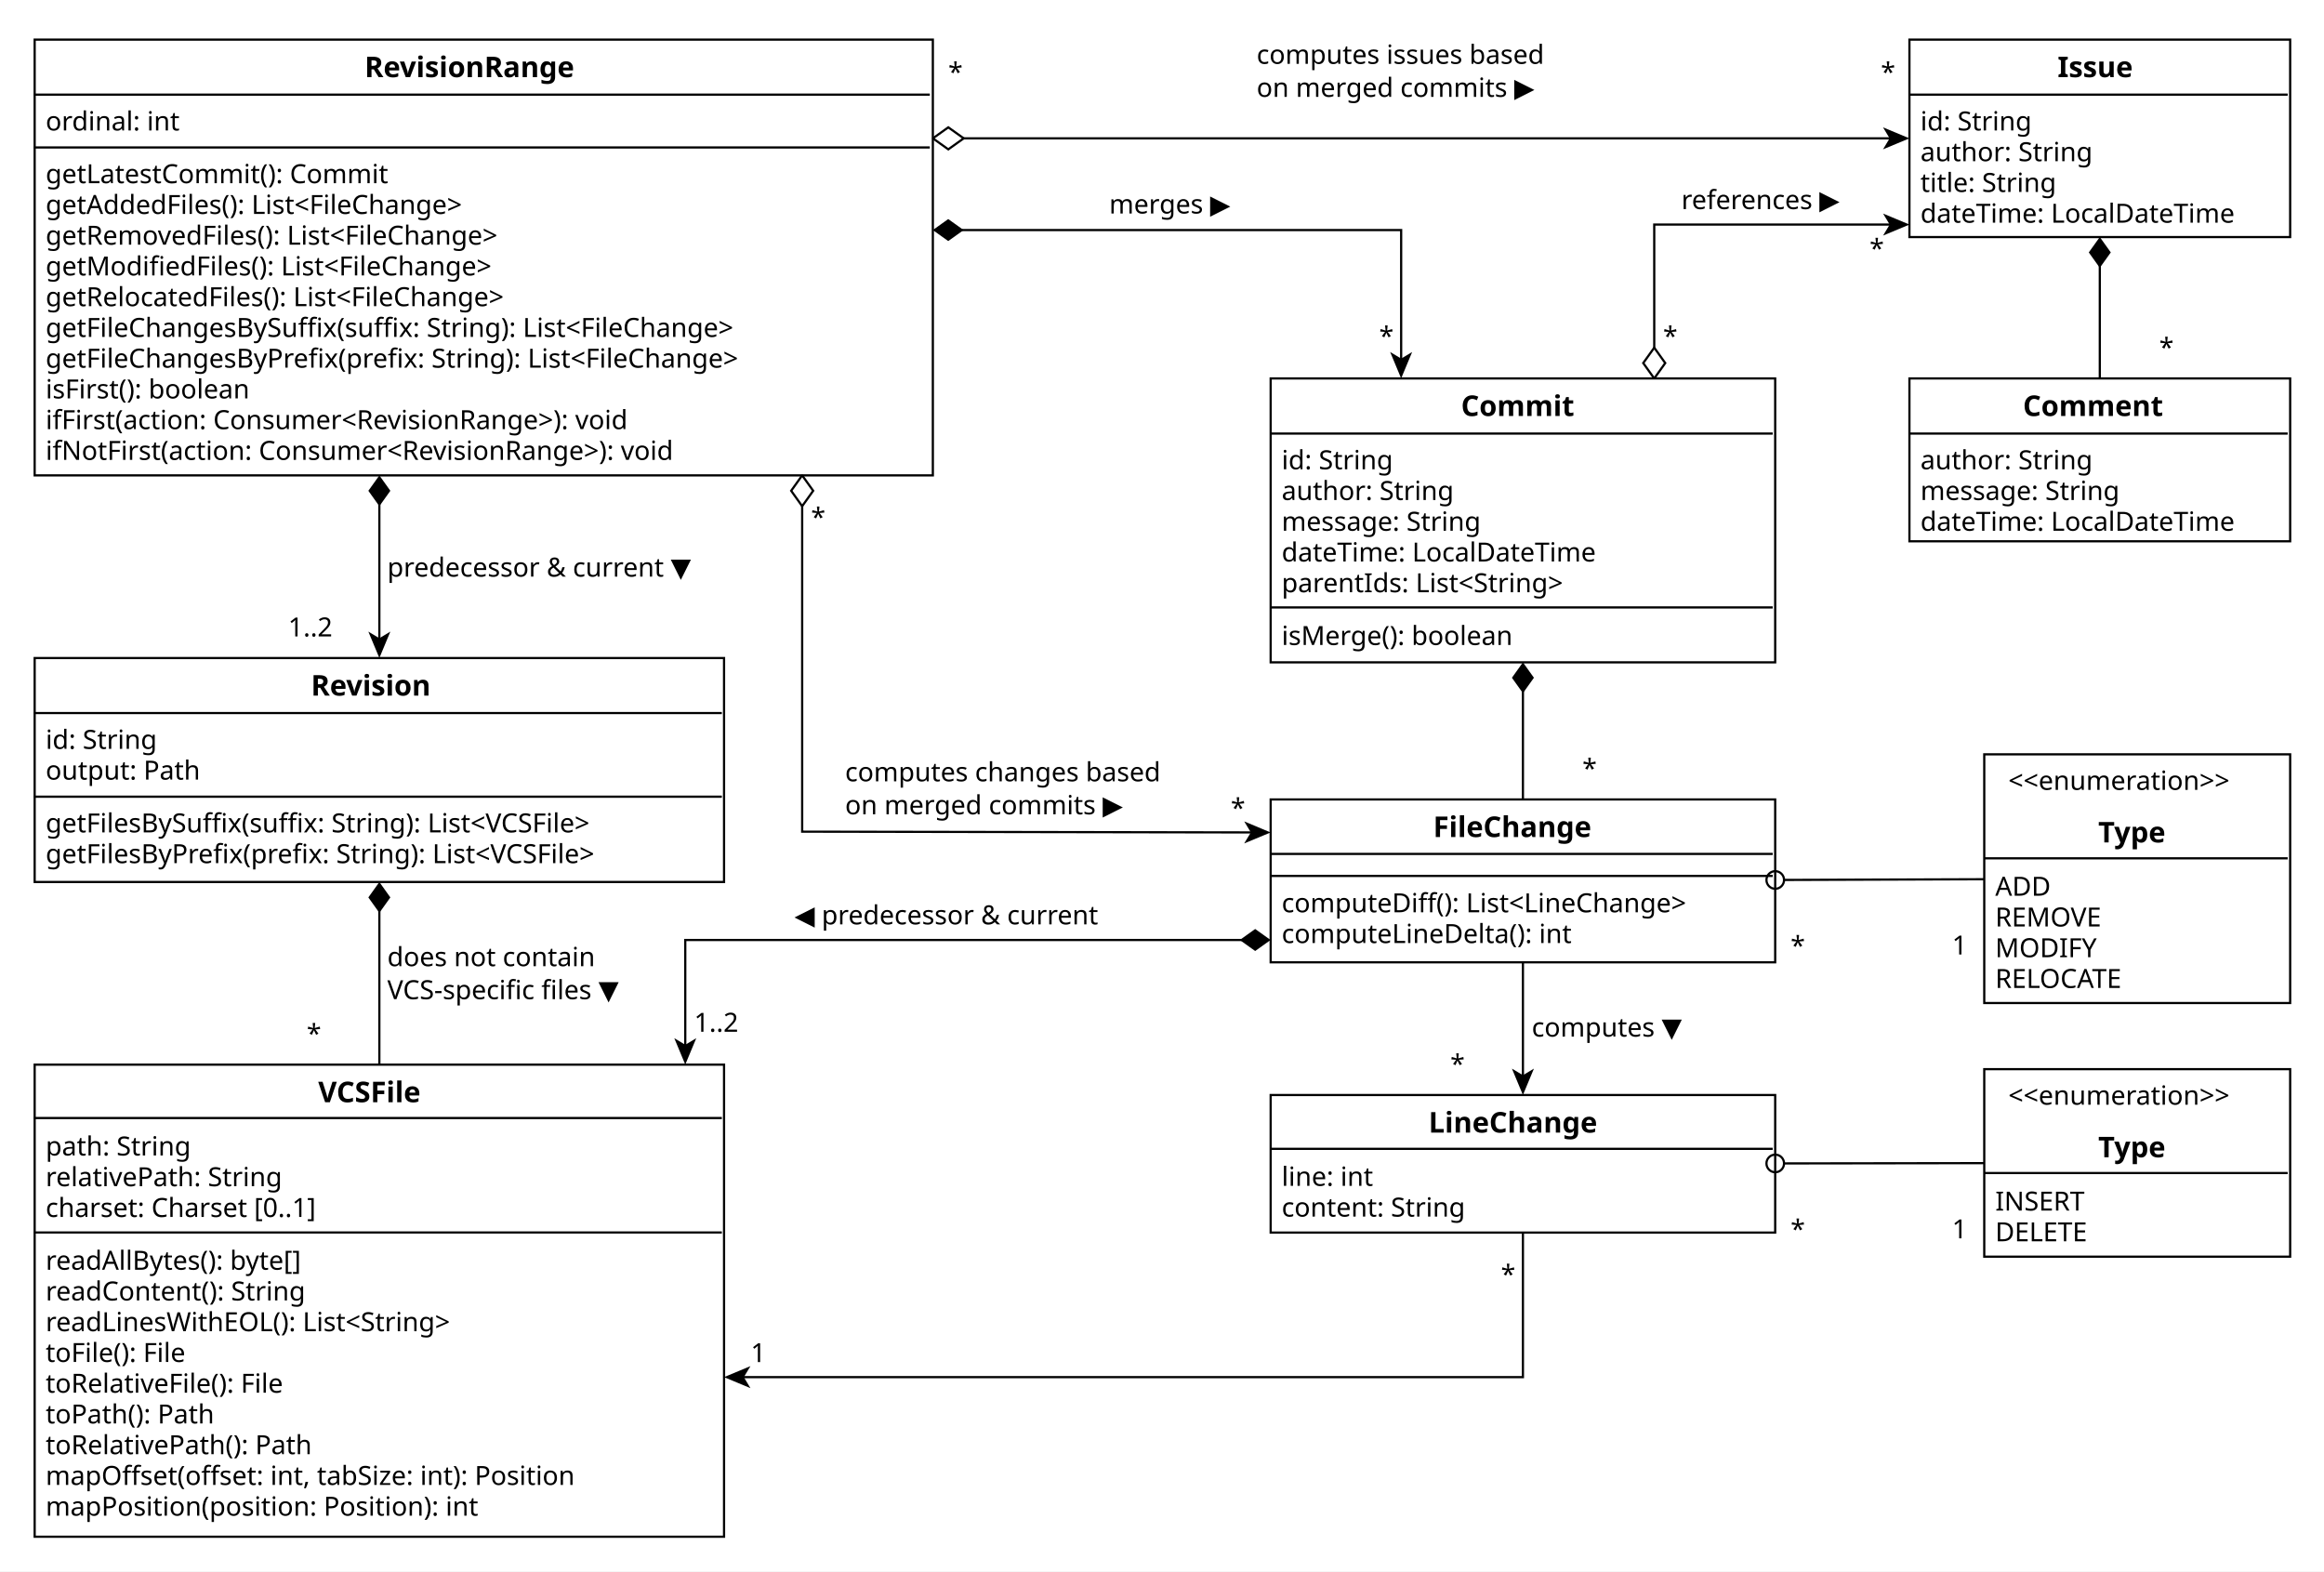
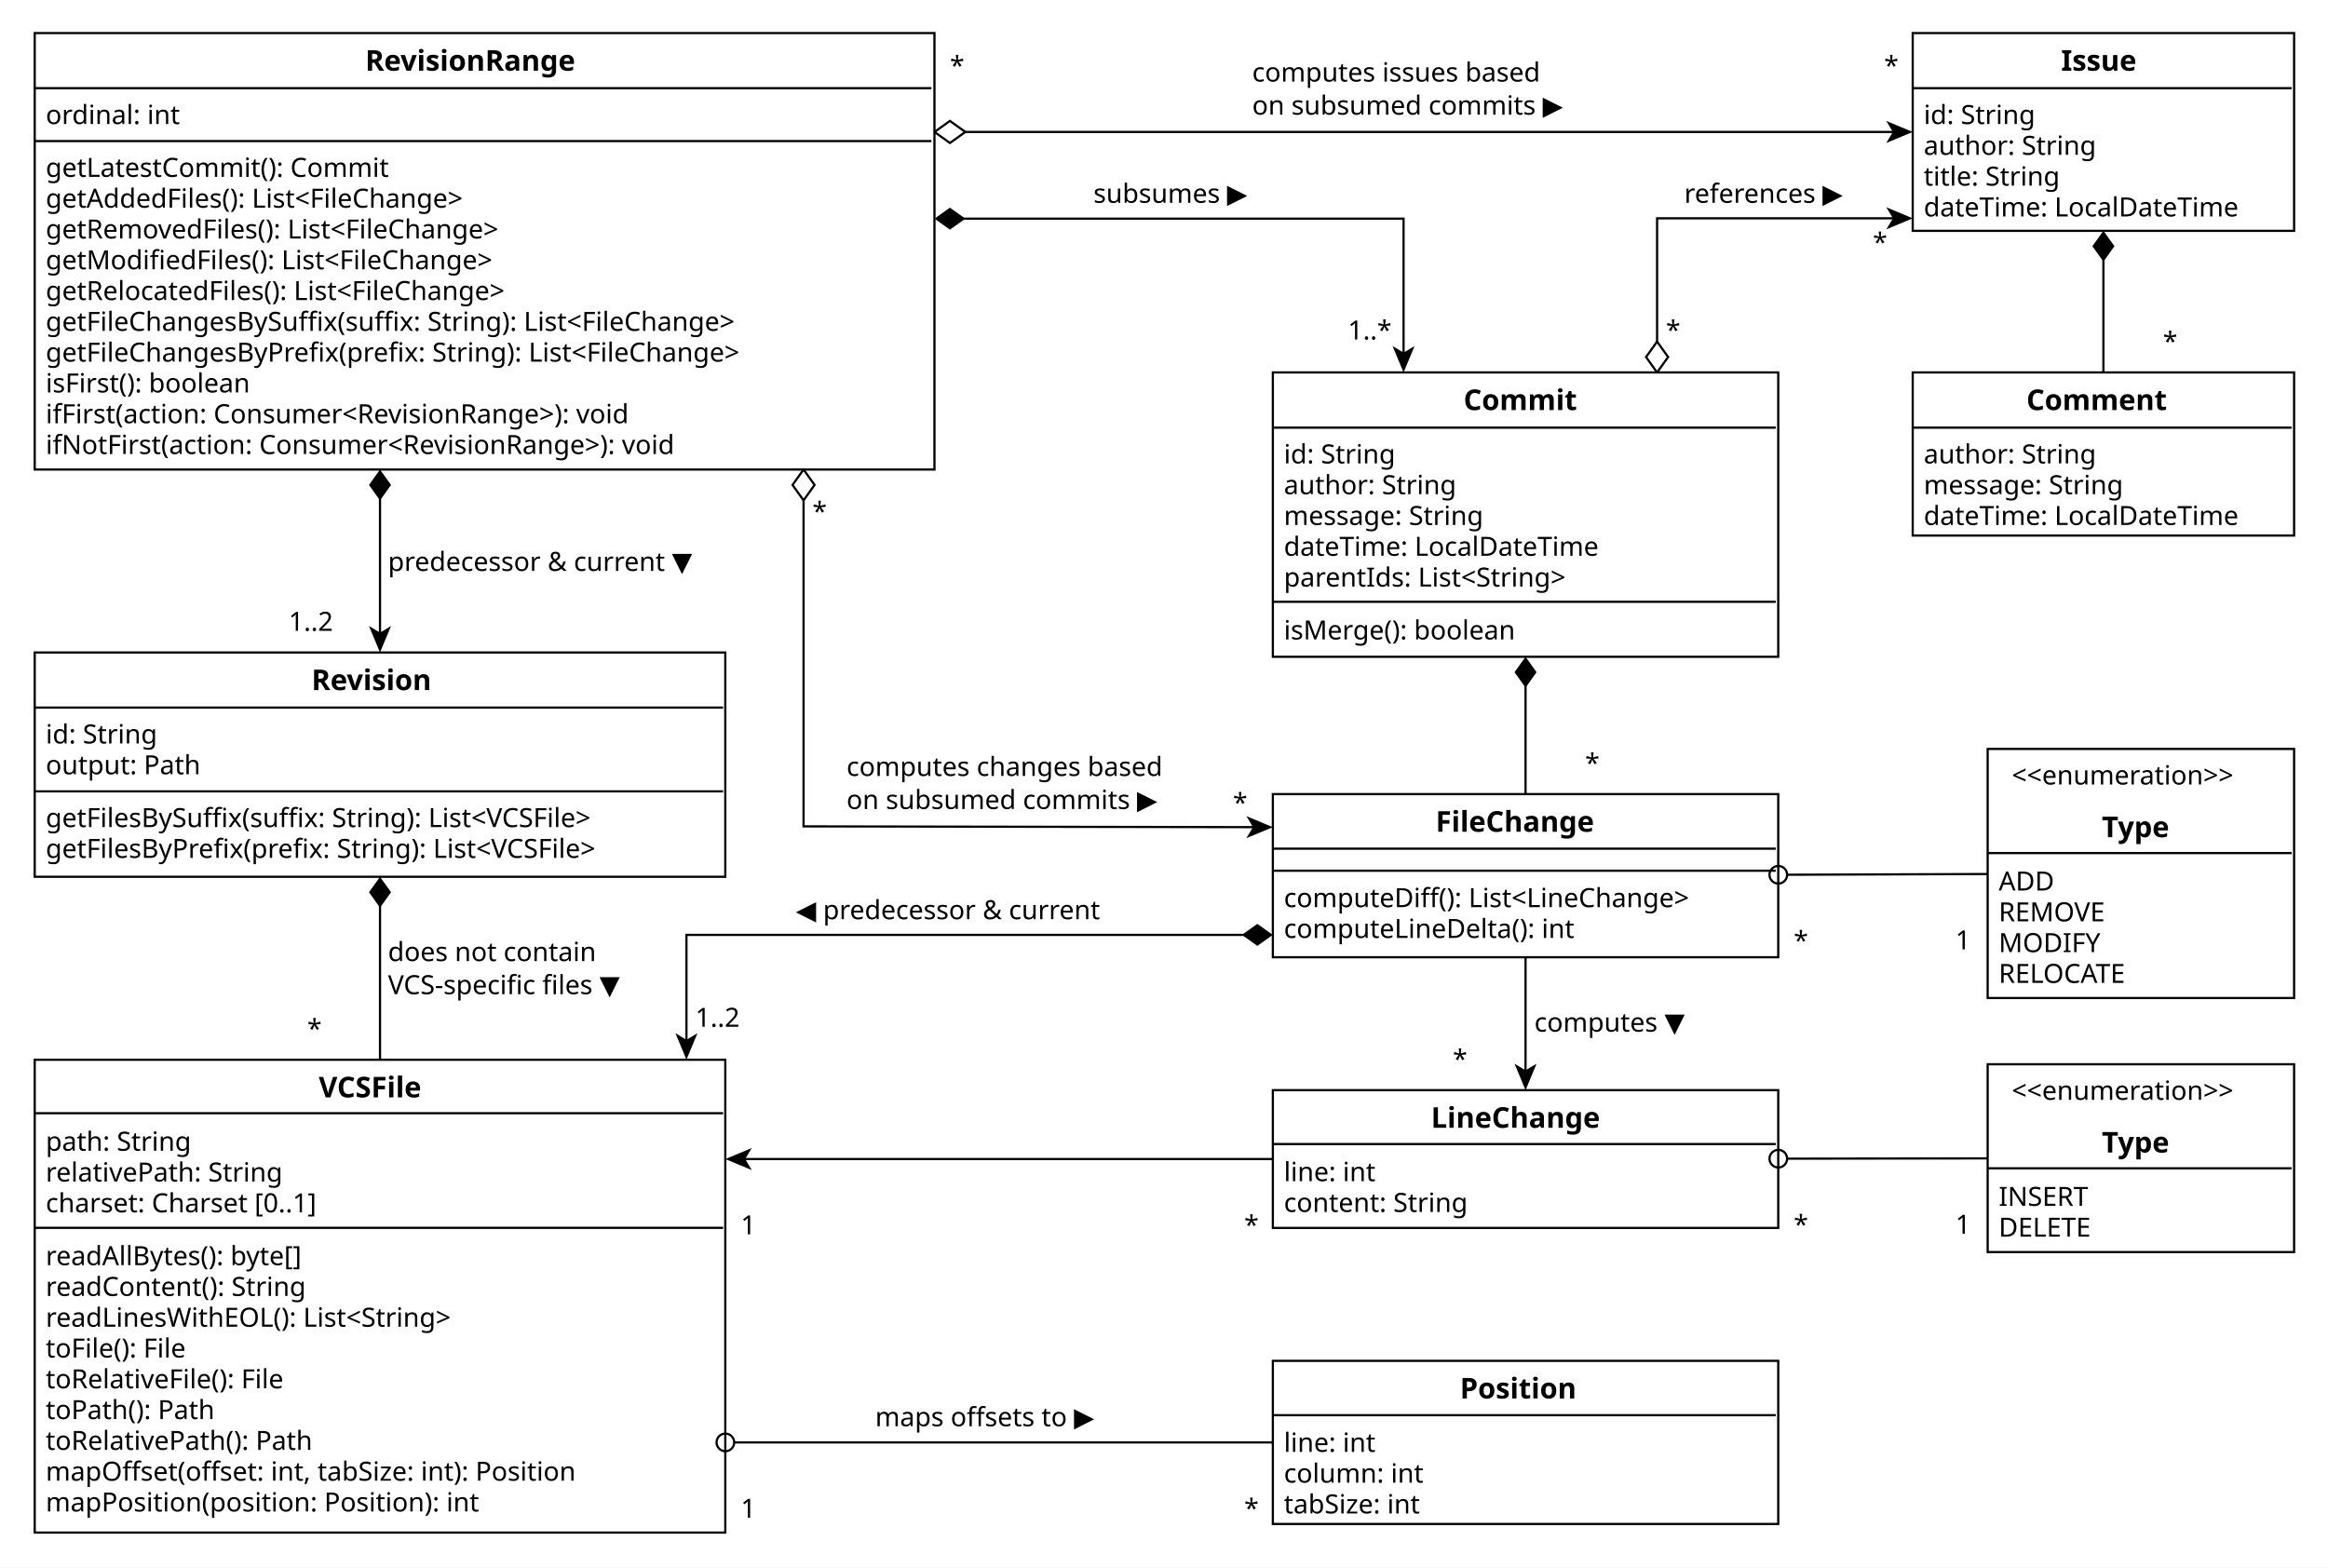
- <svg xmlns="http://www.w3.org/2000/svg" fill-opacity="1" color-rendering="auto" color-interpolation="auto" text-rendering="auto" stroke="black" stroke-linecap="square" width="1056" stroke-miterlimit="10" shape-rendering="auto" stroke-opacity="1" fill="black" stroke-dasharray="none" font-weight="normal" stroke-width="1" height="714" font-family="'Dialog'" font-style="normal" stroke-linejoin="miter" font-size="12px" stroke-dashoffset="0" image-rendering="auto">
+ <svg xmlns="http://www.w3.org/2000/svg" fill-opacity="1" color-rendering="auto" color-interpolation="auto" text-rendering="auto" stroke="black" stroke-linecap="square" width="1056" stroke-miterlimit="10" shape-rendering="auto" stroke-opacity="1" fill="black" stroke-dasharray="none" font-weight="normal" stroke-width="1" height="711" font-family="'Dialog'" font-style="normal" stroke-linejoin="miter" font-size="12px" stroke-dashoffset="0" image-rendering="auto">
  <defs id="genericDefs" />
  <g>
    <defs id="defs1">
      <clipPath clipPathUnits="userSpaceOnUse" id="clipPath1">
-         <path d="M0 0 L1056 0 L1056 714 L0 714 L0 0 Z" />
+         <path d="M0 0 L1056 0 L1056 711 L0 711 L0 0 Z" />
      </clipPath>
      <clipPath clipPathUnits="userSpaceOnUse" id="clipPath2">
-         <path d="M128 292 L1184 292 L1184 1006 L128 1006 L128 292 Z" />
+         <path d="M128 295 L1184 295 L1184 1006 L128 1006 L128 295 Z" />
      </clipPath>
      <clipPath clipPathUnits="userSpaceOnUse" id="clipPath3">
        <path d="M705 463 L705 592 L934 592 L934 463 Z" />
      </clipPath>
      <clipPath clipPathUnits="userSpaceOnUse" id="clipPath4">
        <path d="M995 310 L995 399 L1168 399 L1168 310 Z" />
      </clipPath>
      <clipPath clipPathUnits="userSpaceOnUse" id="clipPath5">
        <path d="M995 463 L995 537 L1168 537 L1168 463 Z" />
      </clipPath>
      <clipPath clipPathUnits="userSpaceOnUse" id="clipPath6">
        <path d="M705 655 L705 729 L934 729 L934 655 Z" />
      </clipPath>
      <clipPath clipPathUnits="userSpaceOnUse" id="clipPath7">
        <path d="M1029 634 L1029 747 L1168 747 L1168 634 Z" />
      </clipPath>
      <clipPath clipPathUnits="userSpaceOnUse" id="clipPath8">
        <path d="M705 789 L705 851 L934 851 L934 789 Z" />
      </clipPath>
      <clipPath clipPathUnits="userSpaceOnUse" id="clipPath9">
        <path d="M1029 777 L1029 862 L1168 862 L1168 777 Z" />
      </clipPath>
      <clipPath clipPathUnits="userSpaceOnUse" id="clipPath10">
        <path d="M143 775 L143 989 L456 989 L456 775 Z" />
      </clipPath>
      <clipPath clipPathUnits="userSpaceOnUse" id="clipPath11">
        <path d="M143 591 L143 692 L456 692 L456 591 Z" />
      </clipPath>
      <clipPath clipPathUnits="userSpaceOnUse" id="clipPath12">
        <path d="M143 310 L143 508 L551 508 L551 310 Z" />
      </clipPath>
      <clipPath clipPathUnits="userSpaceOnUse" id="clipPath13">
+         <path d="M705 912 L705 986 L934 986 L934 912 Z" />
+       </clipPath>
+       <clipPath clipPathUnits="userSpaceOnUse" id="clipPath14">
        <path d="M0 0 L0 15 L81 15 L81 0 Z" />
      </clipPath>
-       <clipPath clipPathUnits="userSpaceOnUse" id="clipPath14">
+       <clipPath clipPathUnits="userSpaceOnUse" id="clipPath15">
        <path d="M0 0 L0 15 L75 15 L75 0 Z" />
      </clipPath>
-       <clipPath clipPathUnits="userSpaceOnUse" id="clipPath15">
+       <clipPath clipPathUnits="userSpaceOnUse" id="clipPath16">
        <path d="M0 0 L0 15 L156 15 L156 0 Z" />
      </clipPath>
-       <clipPath clipPathUnits="userSpaceOnUse" id="clipPath16">
+       <clipPath clipPathUnits="userSpaceOnUse" id="clipPath17">
        <path d="M0 0 L0 30 L117 30 L117 0 Z" />
      </clipPath>
-       <clipPath clipPathUnits="userSpaceOnUse" id="clipPath17">
-         <path d="M0 0 L0 15 L60 15 L60 0 Z" />
-       </clipPath>
      <clipPath clipPathUnits="userSpaceOnUse" id="clipPath18">
+         <path d="M0 0 L0 15 L77 15 L77 0 Z" />
+       </clipPath>
+       <clipPath clipPathUnits="userSpaceOnUse" id="clipPath19">
        <path d="M0 0 L0 30 L163 30 L163 0 Z" />
      </clipPath>
-       <clipPath clipPathUnits="userSpaceOnUse" id="clipPath19">
-         <path d="M0 0 L0 30 L149 30 L149 0 Z" />
+       <clipPath clipPathUnits="userSpaceOnUse" id="clipPath20">
+         <path d="M0 0 L0 30 L154 30 L154 0 Z" />
+       </clipPath>
+       <clipPath clipPathUnits="userSpaceOnUse" id="clipPath21">
+         <path d="M0 0 L0 15 L111 15 L111 0 Z" />
      </clipPath>
    </defs>
-     <g fill="white" text-rendering="geometricPrecision" shape-rendering="geometricPrecision" transform="translate(-128,-292)" stroke="white">
-       <rect x="128" width="1056" height="714" y="292" clip-path="url(#clipPath2)" stroke="none" />
-     </g>
-     <g fill="white" text-rendering="geometricPrecision" shape-rendering="geometricPrecision" transform="matrix(1,0,0,1,-128,-292)" stroke="white">
+     <g fill="white" text-rendering="geometricPrecision" shape-rendering="geometricPrecision" transform="translate(-128,-295)" stroke="white">
+       <rect x="128" width="1056" height="711" y="295" clip-path="url(#clipPath2)" stroke="none" />
+     </g>
+     <g fill="white" text-rendering="geometricPrecision" shape-rendering="geometricPrecision" transform="matrix(1,0,0,1,-128,-295)" stroke="white">
      <rect x="705.375" width="229.25" height="129" y="463.951" clip-path="url(#clipPath2)" stroke="none" />
    </g>
-     <g text-rendering="geometricPrecision" stroke-miterlimit="1.45" shape-rendering="geometricPrecision" transform="matrix(1,0,0,1,-128,-292)" stroke-linecap="butt">
+     <g text-rendering="geometricPrecision" stroke-miterlimit="1.45" shape-rendering="geometricPrecision" transform="matrix(1,0,0,1,-128,-295)" stroke-linecap="butt">
      <rect fill="none" x="705.375" width="229.25" height="129" y="463.951" clip-path="url(#clipPath2)" />
      <text x="791.883" font-size="13px" y="481.018" clip-path="url(#clipPath3)" font-family="sans-serif" stroke="none" font-weight="bold" xml:space="preserve">Commit</text>
      <line stroke-linecap="square" clip-path="url(#clipPath3)" fill="none" x1="706" x2="933" y1="489" y2="489" stroke-miterlimit="10" />
      <text x="710.375" xml:space="preserve" y="505.222" clip-path="url(#clipPath3)" font-family="sans-serif" stroke="none">id: String</text>
      <text x="710.375" xml:space="preserve" y="519.191" clip-path="url(#clipPath3)" font-family="sans-serif" stroke="none">author: String</text>
      <text x="710.375" xml:space="preserve" y="533.16" clip-path="url(#clipPath3)" font-family="sans-serif" stroke="none">message: String</text>
      <text x="710.375" xml:space="preserve" y="547.129" clip-path="url(#clipPath3)" font-family="sans-serif" stroke="none">dateTime: LocalDateTime</text>
      <text x="710.375" xml:space="preserve" y="561.097" clip-path="url(#clipPath3)" font-family="sans-serif" stroke="none">parentIds: List&lt;String&gt;</text>
      <line stroke-linecap="square" clip-path="url(#clipPath3)" fill="none" x1="706" x2="933" y1="568" y2="568" stroke-miterlimit="10" />
      <text x="710.375" xml:space="preserve" y="585.066" clip-path="url(#clipPath3)" font-family="sans-serif" stroke="none">isMerge(): boolean</text>
    </g>
-     <g fill="white" text-rendering="geometricPrecision" shape-rendering="geometricPrecision" transform="matrix(1,0,0,1,-128,-292)" stroke="white">
+     <g fill="white" text-rendering="geometricPrecision" shape-rendering="geometricPrecision" transform="matrix(1,0,0,1,-128,-295)" stroke="white">
      <rect x="995.625" width="173" height="89.72" y="310" clip-path="url(#clipPath2)" stroke="none" />
    </g>
-     <g text-rendering="geometricPrecision" stroke-miterlimit="1.45" shape-rendering="geometricPrecision" transform="matrix(1,0,0,1,-128,-292)" stroke-linecap="butt">
+     <g text-rendering="geometricPrecision" stroke-miterlimit="1.45" shape-rendering="geometricPrecision" transform="matrix(1,0,0,1,-128,-295)" stroke-linecap="butt">
      <rect fill="none" x="995.625" width="173" height="89.72" y="310" clip-path="url(#clipPath2)" />
      <text x="1062.933" font-size="13px" y="327.067" clip-path="url(#clipPath4)" font-family="sans-serif" stroke="none" font-weight="bold" xml:space="preserve">Issue</text>
      <line stroke-linecap="square" clip-path="url(#clipPath4)" fill="none" x1="996" x2="1167" y1="335" y2="335" stroke-miterlimit="10" />
      <text x="1000.625" xml:space="preserve" y="351.272" clip-path="url(#clipPath4)" font-family="sans-serif" stroke="none">id: String</text>
      <text x="1000.625" xml:space="preserve" y="365.24" clip-path="url(#clipPath4)" font-family="sans-serif" stroke="none">author: String</text>
      <text x="1000.625" xml:space="preserve" y="379.209" clip-path="url(#clipPath4)" font-family="sans-serif" stroke="none">title: String</text>
      <text x="1000.625" xml:space="preserve" y="393.178" clip-path="url(#clipPath4)" font-family="sans-serif" stroke="none">dateTime: LocalDateTime</text>
      <line stroke-linecap="square" clip-path="url(#clipPath4)" fill="none" x1="996" x2="1167" y1="401" y2="401" stroke-miterlimit="10" />
    </g>
-     <g fill="white" text-rendering="geometricPrecision" shape-rendering="geometricPrecision" transform="matrix(1,0,0,1,-128,-292)" stroke="white">
+     <g fill="white" text-rendering="geometricPrecision" shape-rendering="geometricPrecision" transform="matrix(1,0,0,1,-128,-295)" stroke="white">
      <rect x="995.625" width="173" height="74" y="463.951" clip-path="url(#clipPath2)" stroke="none" />
    </g>
-     <g text-rendering="geometricPrecision" stroke-miterlimit="1.45" shape-rendering="geometricPrecision" transform="matrix(1,0,0,1,-128,-292)" stroke-linecap="butt">
+     <g text-rendering="geometricPrecision" stroke-miterlimit="1.45" shape-rendering="geometricPrecision" transform="matrix(1,0,0,1,-128,-295)" stroke-linecap="butt">
      <rect fill="none" x="995.625" width="173" height="74" y="463.951" clip-path="url(#clipPath2)" />
      <text x="1047.2" font-size="13px" y="481.018" clip-path="url(#clipPath5)" font-family="sans-serif" stroke="none" font-weight="bold" xml:space="preserve">Comment</text>
      <line stroke-linecap="square" clip-path="url(#clipPath5)" fill="none" x1="996" x2="1167" y1="489" y2="489" stroke-miterlimit="10" />
      <text x="1000.625" xml:space="preserve" y="505.222" clip-path="url(#clipPath5)" font-family="sans-serif" stroke="none">author: String</text>
      <text x="1000.625" xml:space="preserve" y="519.191" clip-path="url(#clipPath5)" font-family="sans-serif" stroke="none">message: String</text>
      <text x="1000.625" xml:space="preserve" y="533.16" clip-path="url(#clipPath5)" font-family="sans-serif" stroke="none">dateTime: LocalDateTime</text>
      <line stroke-linecap="square" clip-path="url(#clipPath5)" fill="none" x1="996" x2="1167" y1="540" y2="540" stroke-miterlimit="10" />
    </g>
-     <g fill="white" text-rendering="geometricPrecision" shape-rendering="geometricPrecision" transform="matrix(1,0,0,1,-128,-292)" stroke="white">
+     <g fill="white" text-rendering="geometricPrecision" shape-rendering="geometricPrecision" transform="matrix(1,0,0,1,-128,-295)" stroke="white">
      <rect x="705.375" width="229.25" height="74" y="655.25" clip-path="url(#clipPath2)" stroke="none" />
    </g>
-     <g text-rendering="geometricPrecision" stroke-miterlimit="1.45" shape-rendering="geometricPrecision" transform="matrix(1,0,0,1,-128,-292)" stroke-linecap="butt">
+     <g text-rendering="geometricPrecision" stroke-miterlimit="1.45" shape-rendering="geometricPrecision" transform="matrix(1,0,0,1,-128,-295)" stroke-linecap="butt">
      <rect fill="none" x="705.375" width="229.25" height="74" y="655.25" clip-path="url(#clipPath2)" />
      <text x="779.223" font-size="13px" y="672.317" clip-path="url(#clipPath6)" font-family="sans-serif" stroke="none" font-weight="bold" xml:space="preserve">FileChange</text>
      <line stroke-linecap="square" clip-path="url(#clipPath6)" fill="none" x1="706" x2="933" y1="680" y2="680" stroke-miterlimit="10" />
      <line stroke-linecap="square" clip-path="url(#clipPath6)" fill="none" x1="706" x2="933" y1="690" y2="690" stroke-miterlimit="10" />
      <text x="710.375" xml:space="preserve" y="706.521" clip-path="url(#clipPath6)" font-family="sans-serif" stroke="none">computeDiff(): List&lt;LineChange&gt;</text>
      <text x="710.375" xml:space="preserve" y="720.49" clip-path="url(#clipPath6)" font-family="sans-serif" stroke="none">computeLineDelta(): int</text>
    </g>
-     <g fill="white" text-rendering="geometricPrecision" shape-rendering="geometricPrecision" transform="matrix(1,0,0,1,-128,-292)" stroke="white">
+     <g fill="white" text-rendering="geometricPrecision" shape-rendering="geometricPrecision" transform="matrix(1,0,0,1,-128,-295)" stroke="white">
      <rect x="1029.625" width="139" height="113" y="634.75" clip-path="url(#clipPath2)" stroke="none" />
    </g>
-     <g text-rendering="geometricPrecision" stroke-miterlimit="1.45" shape-rendering="geometricPrecision" transform="matrix(1,0,0,1,-128,-292)" stroke-linecap="butt">
+     <g text-rendering="geometricPrecision" stroke-miterlimit="1.45" shape-rendering="geometricPrecision" transform="matrix(1,0,0,1,-128,-295)" stroke-linecap="butt">
      <rect fill="none" x="1029.625" width="139" height="113" y="634.75" clip-path="url(#clipPath2)" />
      <text x="1040.546" xml:space="preserve" y="650.889" clip-path="url(#clipPath7)" font-family="sans-serif" stroke="none">&lt;&lt;enumeration&gt;&gt;</text>
      <text x="1081.393" font-size="13px" y="674.786" clip-path="url(#clipPath7)" font-family="sans-serif" stroke="none" font-weight="bold" xml:space="preserve">Type</text>
      <line stroke-linecap="square" clip-path="url(#clipPath7)" fill="none" x1="1030" x2="1167" y1="682" y2="682" stroke-miterlimit="10" />
      <text x="1034.625" xml:space="preserve" y="698.99" clip-path="url(#clipPath7)" font-family="sans-serif" stroke="none">ADD</text>
      <text x="1034.625" xml:space="preserve" y="712.959" clip-path="url(#clipPath7)" font-family="sans-serif" stroke="none">REMOVE</text>
      <text x="1034.625" xml:space="preserve" y="726.928" clip-path="url(#clipPath7)" font-family="sans-serif" stroke="none">MODIFY</text>
      <text x="1034.625" xml:space="preserve" y="740.896" clip-path="url(#clipPath7)" font-family="sans-serif" stroke="none">RELOCATE</text>
      <line stroke-linecap="square" clip-path="url(#clipPath7)" fill="none" x1="1030" x2="1167" y1="748" y2="748" stroke-miterlimit="10" />
    </g>
-     <g fill="white" text-rendering="geometricPrecision" shape-rendering="geometricPrecision" transform="matrix(1,0,0,1,-128,-292)" stroke="white">
+     <g fill="white" text-rendering="geometricPrecision" shape-rendering="geometricPrecision" transform="matrix(1,0,0,1,-128,-295)" stroke="white">
      <rect x="705.375" width="229.25" height="62.5" y="789.549" clip-path="url(#clipPath2)" stroke="none" />
    </g>
-     <g text-rendering="geometricPrecision" stroke-miterlimit="1.45" shape-rendering="geometricPrecision" transform="matrix(1,0,0,1,-128,-292)" stroke-linecap="butt">
+     <g text-rendering="geometricPrecision" stroke-miterlimit="1.45" shape-rendering="geometricPrecision" transform="matrix(1,0,0,1,-128,-295)" stroke-linecap="butt">
      <rect fill="none" x="705.375" width="229.25" height="62.5" y="789.549" clip-path="url(#clipPath2)" />
      <text x="777.122" font-size="13px" y="806.616" clip-path="url(#clipPath8)" font-family="sans-serif" stroke="none" font-weight="bold" xml:space="preserve">LineChange</text>
      <line stroke-linecap="square" clip-path="url(#clipPath8)" fill="none" x1="706" x2="933" y1="814" y2="814" stroke-miterlimit="10" />
      <text x="710.375" xml:space="preserve" y="830.821" clip-path="url(#clipPath8)" font-family="sans-serif" stroke="none">line: int</text>
      <text x="710.375" xml:space="preserve" y="844.789" clip-path="url(#clipPath8)" font-family="sans-serif" stroke="none">content: String</text>
      <line stroke-linecap="square" clip-path="url(#clipPath8)" fill="none" x1="706" x2="933" y1="852" y2="852" stroke-miterlimit="10" />
    </g>
-     <g fill="white" text-rendering="geometricPrecision" shape-rendering="geometricPrecision" transform="matrix(1,0,0,1,-128,-292)" stroke="white">
+     <g fill="white" text-rendering="geometricPrecision" shape-rendering="geometricPrecision" transform="matrix(1,0,0,1,-128,-295)" stroke="white">
      <rect x="1029.625" width="139" height="85.2" y="777.799" clip-path="url(#clipPath2)" stroke="none" />
    </g>
-     <g text-rendering="geometricPrecision" stroke-miterlimit="1.45" shape-rendering="geometricPrecision" transform="matrix(1,0,0,1,-128,-292)" stroke-linecap="butt">
+     <g text-rendering="geometricPrecision" stroke-miterlimit="1.45" shape-rendering="geometricPrecision" transform="matrix(1,0,0,1,-128,-295)" stroke-linecap="butt">
      <rect fill="none" x="1029.625" width="139" height="85.2" y="777.799" clip-path="url(#clipPath2)" />
      <text x="1040.546" xml:space="preserve" y="793.938" clip-path="url(#clipPath9)" font-family="sans-serif" stroke="none">&lt;&lt;enumeration&gt;&gt;</text>
      <text x="1081.393" font-size="13px" y="817.835" clip-path="url(#clipPath9)" font-family="sans-serif" stroke="none" font-weight="bold" xml:space="preserve">Type</text>
      <line stroke-linecap="square" clip-path="url(#clipPath9)" fill="none" x1="1030" x2="1167" y1="825" y2="825" stroke-miterlimit="10" />
      <text x="1034.625" xml:space="preserve" y="842.039" clip-path="url(#clipPath9)" font-family="sans-serif" stroke="none">INSERT</text>
      <text x="1034.625" xml:space="preserve" y="856.008" clip-path="url(#clipPath9)" font-family="sans-serif" stroke="none">DELETE</text>
      <line stroke-linecap="square" clip-path="url(#clipPath9)" fill="none" x1="1030" x2="1167" y1="863" y2="863" stroke-miterlimit="10" />
    </g>
-     <g fill="white" text-rendering="geometricPrecision" shape-rendering="geometricPrecision" transform="matrix(1,0,0,1,-128,-292)" stroke="white">
+     <g fill="white" text-rendering="geometricPrecision" shape-rendering="geometricPrecision" transform="matrix(1,0,0,1,-128,-295)" stroke="white">
      <rect x="143.75" width="313.25" height="214.5" y="775.75" clip-path="url(#clipPath2)" stroke="none" />
    </g>
-     <g text-rendering="geometricPrecision" stroke-miterlimit="1.45" shape-rendering="geometricPrecision" transform="matrix(1,0,0,1,-128,-292)" stroke-linecap="butt">
+     <g text-rendering="geometricPrecision" stroke-miterlimit="1.45" shape-rendering="geometricPrecision" transform="matrix(1,0,0,1,-128,-295)" stroke-linecap="butt">
      <rect fill="none" x="143.75" width="313.25" height="214.5" y="775.75" clip-path="url(#clipPath2)" />
      <text x="272.588" font-size="13px" y="792.817" clip-path="url(#clipPath10)" font-family="sans-serif" stroke="none" font-weight="bold" xml:space="preserve">VCSFile</text>
      <line stroke-linecap="square" clip-path="url(#clipPath10)" fill="none" x1="144" x2="456" y1="800" y2="800" stroke-miterlimit="10" />
      <text x="148.75" xml:space="preserve" y="817.021" clip-path="url(#clipPath10)" font-family="sans-serif" stroke="none">path: String</text>
      <text x="148.75" xml:space="preserve" y="830.99" clip-path="url(#clipPath10)" font-family="sans-serif" stroke="none">relativePath: String</text>
      <text x="148.75" xml:space="preserve" y="844.959" clip-path="url(#clipPath10)" font-family="sans-serif" stroke="none">charset: Charset [0..1]</text>
      <line stroke-linecap="square" clip-path="url(#clipPath10)" fill="none" x1="144" x2="456" y1="852" y2="852" stroke-miterlimit="10" />
      <text x="148.75" xml:space="preserve" y="868.928" clip-path="url(#clipPath10)" font-family="sans-serif" stroke="none">readAllBytes(): byte[]</text>
      <text x="148.75" xml:space="preserve" y="882.896" clip-path="url(#clipPath10)" font-family="sans-serif" stroke="none">readContent(): String</text>
      <text x="148.75" xml:space="preserve" y="896.865" clip-path="url(#clipPath10)" font-family="sans-serif" stroke="none">readLinesWithEOL(): List&lt;String&gt;</text>
      <text x="148.75" xml:space="preserve" y="910.834" clip-path="url(#clipPath10)" font-family="sans-serif" stroke="none">toFile(): File</text>
      <text x="148.75" xml:space="preserve" y="924.803" clip-path="url(#clipPath10)" font-family="sans-serif" stroke="none">toRelativeFile(): File</text>
      <text x="148.75" xml:space="preserve" y="938.771" clip-path="url(#clipPath10)" font-family="sans-serif" stroke="none">toPath(): Path</text>
      <text x="148.75" xml:space="preserve" y="952.74" clip-path="url(#clipPath10)" font-family="sans-serif" stroke="none">toRelativePath(): Path</text>
      <text x="148.75" xml:space="preserve" y="966.709" clip-path="url(#clipPath10)" font-family="sans-serif" stroke="none">mapOffset(offset: int, tabSize: int): Position</text>
      <text x="148.75" xml:space="preserve" y="980.678" clip-path="url(#clipPath10)" font-family="sans-serif" stroke="none">mapPosition(position: Position): int</text>
    </g>
-     <g fill="white" text-rendering="geometricPrecision" shape-rendering="geometricPrecision" transform="matrix(1,0,0,1,-128,-292)" stroke="white">
+     <g fill="white" text-rendering="geometricPrecision" shape-rendering="geometricPrecision" transform="matrix(1,0,0,1,-128,-295)" stroke="white">
      <rect x="143.75" width="313.25" height="101.75" y="591" clip-path="url(#clipPath2)" stroke="none" />
    </g>
-     <g text-rendering="geometricPrecision" stroke-miterlimit="1.45" shape-rendering="geometricPrecision" transform="matrix(1,0,0,1,-128,-292)" stroke-linecap="butt">
+     <g text-rendering="geometricPrecision" stroke-miterlimit="1.45" shape-rendering="geometricPrecision" transform="matrix(1,0,0,1,-128,-295)" stroke-linecap="butt">
      <rect fill="none" x="143.75" width="313.25" height="101.75" y="591" clip-path="url(#clipPath2)" />
      <text x="269.306" font-size="13px" y="608.067" clip-path="url(#clipPath11)" font-family="sans-serif" stroke="none" font-weight="bold" xml:space="preserve">Revision</text>
      <line stroke-linecap="square" clip-path="url(#clipPath11)" fill="none" x1="144" x2="456" y1="616" y2="616" stroke-miterlimit="10" />
      <text x="148.75" xml:space="preserve" y="632.271" clip-path="url(#clipPath11)" font-family="sans-serif" stroke="none">id: String</text>
      <text x="148.75" xml:space="preserve" y="646.24" clip-path="url(#clipPath11)" font-family="sans-serif" stroke="none">output: Path</text>
      <line stroke-linecap="square" clip-path="url(#clipPath11)" fill="none" x1="144" x2="456" y1="654" y2="654" stroke-miterlimit="10" />
      <text x="148.75" xml:space="preserve" y="670.209" clip-path="url(#clipPath11)" font-family="sans-serif" stroke="none">getFilesBySuffix(suffix: String): List&lt;VCSFile&gt;</text>
      <text x="148.75" xml:space="preserve" y="684.178" clip-path="url(#clipPath11)" font-family="sans-serif" stroke="none">getFilesByPrefix(prefix: String): List&lt;VCSFile&gt;</text>
    </g>
-     <g fill="white" text-rendering="geometricPrecision" shape-rendering="geometricPrecision" transform="matrix(1,0,0,1,-128,-292)" stroke="white">
+     <g fill="white" text-rendering="geometricPrecision" shape-rendering="geometricPrecision" transform="matrix(1,0,0,1,-128,-295)" stroke="white">
      <rect x="143.75" width="408.125" height="198" y="310" clip-path="url(#clipPath2)" stroke="none" />
    </g>
-     <g text-rendering="geometricPrecision" stroke-miterlimit="1.45" shape-rendering="geometricPrecision" transform="matrix(1,0,0,1,-128,-292)" stroke-linecap="butt">
+     <g text-rendering="geometricPrecision" stroke-miterlimit="1.45" shape-rendering="geometricPrecision" transform="matrix(1,0,0,1,-128,-295)" stroke-linecap="butt">
      <rect fill="none" x="143.75" width="408.125" height="198" y="310" clip-path="url(#clipPath2)" />
      <text x="293.664" font-size="13px" y="327.067" clip-path="url(#clipPath12)" font-family="sans-serif" stroke="none" font-weight="bold" xml:space="preserve">RevisionRange</text>
      <line stroke-linecap="square" clip-path="url(#clipPath12)" fill="none" x1="144" x2="550" y1="335" y2="335" stroke-miterlimit="10" />
      <text x="148.75" xml:space="preserve" y="351.272" clip-path="url(#clipPath12)" font-family="sans-serif" stroke="none">ordinal: int</text>
      <line stroke-linecap="square" clip-path="url(#clipPath12)" fill="none" x1="144" x2="550" y1="359" y2="359" stroke-miterlimit="10" />
      <text x="148.75" xml:space="preserve" y="375.24" clip-path="url(#clipPath12)" font-family="sans-serif" stroke="none">getLatestCommit(): Commit</text>
      <text x="148.75" xml:space="preserve" y="389.209" clip-path="url(#clipPath12)" font-family="sans-serif" stroke="none">getAddedFiles(): List&lt;FileChange&gt;</text>
      <text x="148.75" xml:space="preserve" y="403.178" clip-path="url(#clipPath12)" font-family="sans-serif" stroke="none">getRemovedFiles(): List&lt;FileChange&gt;</text>
      <text x="148.75" xml:space="preserve" y="417.147" clip-path="url(#clipPath12)" font-family="sans-serif" stroke="none">getModifiedFiles(): List&lt;FileChange&gt;</text>
      <text x="148.75" xml:space="preserve" y="431.115" clip-path="url(#clipPath12)" font-family="sans-serif" stroke="none">getRelocatedFiles(): List&lt;FileChange&gt;</text>
      <text x="148.75" xml:space="preserve" y="445.084" clip-path="url(#clipPath12)" font-family="sans-serif" stroke="none">getFileChangesBySuffix(suffix: String): List&lt;FileChange&gt;</text>
      <text x="148.75" xml:space="preserve" y="459.053" clip-path="url(#clipPath12)" font-family="sans-serif" stroke="none">getFileChangesByPrefix(prefix: String): List&lt;FileChange&gt;</text>
      <text x="148.75" xml:space="preserve" y="473.022" clip-path="url(#clipPath12)" font-family="sans-serif" stroke="none">isFirst(): boolean</text>
      <text x="148.75" xml:space="preserve" y="486.99" clip-path="url(#clipPath12)" font-family="sans-serif" stroke="none">ifFirst(action: Consumer&lt;RevisionRange&gt;): void</text>
      <text x="148.75" xml:space="preserve" y="500.959" clip-path="url(#clipPath12)" font-family="sans-serif" stroke="none">ifNotFirst(action: Consumer&lt;RevisionRange&gt;): void</text>
+     </g>
+     <g fill="white" text-rendering="geometricPrecision" shape-rendering="geometricPrecision" transform="matrix(1,0,0,1,-128,-295)" stroke="white">
+       <rect x="705.375" width="229.25" height="74" y="912.348" clip-path="url(#clipPath2)" stroke="none" />
+     </g>
+     <g text-rendering="geometricPrecision" stroke-miterlimit="1.45" shape-rendering="geometricPrecision" transform="matrix(1,0,0,1,-128,-295)" stroke-linecap="butt">
+       <rect fill="none" x="705.375" width="229.25" height="74" y="912.348" clip-path="url(#clipPath2)" />
+       <text x="790.245" font-size="13px" y="929.415" clip-path="url(#clipPath13)" font-family="sans-serif" stroke="none" font-weight="bold" xml:space="preserve">Position</text>
+       <line stroke-linecap="square" clip-path="url(#clipPath13)" fill="none" x1="706" x2="933" y1="937" y2="937" stroke-miterlimit="10" />
+       <text x="710.375" xml:space="preserve" y="953.62" clip-path="url(#clipPath13)" font-family="sans-serif" stroke="none">line: int</text>
+       <text x="710.375" xml:space="preserve" y="967.588" clip-path="url(#clipPath13)" font-family="sans-serif" stroke="none">column: int</text>
+       <text x="710.375" xml:space="preserve" y="981.557" clip-path="url(#clipPath13)" font-family="sans-serif" stroke="none">tabSize: int</text>
+       <line stroke-linecap="square" clip-path="url(#clipPath13)" fill="none" x1="706" x2="933" y1="989" y2="989" stroke-miterlimit="10" />
      <path fill="none" d="M879.669 456.966 L879.669 394.034 L987.648 394.034" clip-path="url(#clipPath2)" />
      <path fill="white" d="M879.669 463.966 L874.669 456.966 L879.669 449.966 L884.669 456.966 Z" clip-path="url(#clipPath2)" stroke="none" />
      <path fill="none" d="M879.669 463.966 L874.669 456.966 L879.669 449.966 L884.669 456.966 Z" clip-path="url(#clipPath2)" />
      <path d="M995.648 394.034 L983.648 389.034 L986.648 394.034 L983.648 399.034 Z" clip-path="url(#clipPath2)" stroke="none" />
      <text x="883.669" xml:space="preserve" y="448.996" clip-path="url(#clipPath2)" font-family="sans-serif" stroke="none">*</text>
      <text x="977.5" xml:space="preserve" y="409.173" clip-path="url(#clipPath2)" font-family="sans-serif" stroke="none">*</text>
    </g>
-     <g text-rendering="geometricPrecision" stroke-miterlimit="1.45" shape-rendering="geometricPrecision" font-family="sans-serif" transform="matrix(1,0,0,1,-128,-292) translate(892,375)" stroke-linecap="butt">
-       <text x="0" xml:space="preserve" y="12" clip-path="url(#clipPath13)" stroke="none">references ▶</text>
-     </g>
-     <g text-rendering="geometricPrecision" stroke-miterlimit="1.45" shape-rendering="geometricPrecision" transform="matrix(1,0,0,1,-128,-292)" stroke-linecap="butt">
+     <g text-rendering="geometricPrecision" stroke-miterlimit="1.45" shape-rendering="geometricPrecision" font-family="sans-serif" transform="matrix(1,0,0,1,-128,-295) translate(892,375)" stroke-linecap="butt">
+       <text x="0" xml:space="preserve" y="12" clip-path="url(#clipPath14)" stroke="none">references ▶</text>
+     </g>
+     <g text-rendering="geometricPrecision" stroke-miterlimit="1.45" shape-rendering="geometricPrecision" transform="matrix(1,0,0,1,-128,-295)" stroke-linecap="butt">
      <path fill="none" d="M1082.125 406.693 L1082.125 463.919" clip-path="url(#clipPath2)" />
      <path d="M1082.125 399.693 L1087.125 406.693 L1082.125 413.693 L1077.125 406.693 Z" clip-path="url(#clipPath2)" stroke="none" />
      <text x="1109.125" xml:space="preserve" y="454.121" clip-path="url(#clipPath2)" font-family="sans-serif" stroke="none">*</text>
      <path fill="none" d="M820 599.955 L820 655.257" clip-path="url(#clipPath2)" />
      <path d="M820 592.955 L825 599.955 L820 606.955 L815 599.955 Z" clip-path="url(#clipPath2)" stroke="none" />
      <text x="847" xml:space="preserve" y="645.42" clip-path="url(#clipPath2)" font-family="sans-serif" stroke="none">*</text>
      <path fill="none" d="M938.655 691.825 L1029.619 691.499" clip-path="url(#clipPath2)" />
    </g>
-     <g stroke-linecap="butt" transform="matrix(1,0,0,1,-128,-292)" fill-opacity="0" fill="rgb(0,0,0)" text-rendering="geometricPrecision" shape-rendering="geometricPrecision" stroke="rgb(0,0,0)" stroke-opacity="0" stroke-miterlimit="1.45">
+     <g stroke-linecap="butt" transform="matrix(1,0,0,1,-128,-295)" fill-opacity="0" fill="rgb(0,0,0)" text-rendering="geometricPrecision" shape-rendering="geometricPrecision" stroke="rgb(0,0,0)" stroke-opacity="0" stroke-miterlimit="1.45">
      <path d="M930.655 691.854 C930.647 689.644 932.432 687.847 934.641 687.839 C936.85 687.831 938.647 689.616 938.655 691.825 C938.663 694.034 936.879 695.831 934.67 695.839 C932.46 695.847 930.663 694.063 930.655 691.854 Z" stroke="none" clip-path="url(#clipPath2)" />
    </g>
-     <g text-rendering="geometricPrecision" stroke-miterlimit="1.45" shape-rendering="geometricPrecision" transform="matrix(1,0,0,1,-128,-292)" stroke-linecap="butt">
+     <g text-rendering="geometricPrecision" stroke-miterlimit="1.45" shape-rendering="geometricPrecision" transform="matrix(1,0,0,1,-128,-295)" stroke-linecap="butt">
      <path fill="none" d="M930.655 691.854 C930.647 689.644 932.432 687.847 934.641 687.839 C936.85 687.831 938.647 689.616 938.655 691.825 C938.663 694.034 936.879 695.831 934.67 695.839 C932.46 695.847 930.663 694.063 930.655 691.854 Z" clip-path="url(#clipPath2)" />
      <text x="941.625" xml:space="preserve" y="725.958" clip-path="url(#clipPath2)" font-family="sans-serif" stroke="none">*</text>
      <text x="1014.99" xml:space="preserve" y="725.692" clip-path="url(#clipPath2)" font-family="sans-serif" stroke="none">1</text>
      <path fill="none" d="M820 729.252 L820 781.553" clip-path="url(#clipPath2)" />
      <path d="M820 789.553 L825 777.553 L820 780.553 L815 777.553 Z" clip-path="url(#clipPath2)" stroke="none" />
      <text x="787" xml:space="preserve" y="779.719" clip-path="url(#clipPath2)" font-family="sans-serif" stroke="none">*</text>
    </g>
-     <g text-rendering="geometricPrecision" stroke-miterlimit="1.45" shape-rendering="geometricPrecision" font-family="sans-serif" transform="matrix(1,0,0,1,-128,-292) translate(824,751)" stroke-linecap="butt">
-       <text x="0" xml:space="preserve" y="12" clip-path="url(#clipPath14)" stroke="none">computes ▼</text>
-     </g>
-     <g text-rendering="geometricPrecision" stroke-miterlimit="1.45" shape-rendering="geometricPrecision" transform="matrix(1,0,0,1,-128,-292)" stroke-linecap="butt">
+     <g text-rendering="geometricPrecision" stroke-miterlimit="1.45" shape-rendering="geometricPrecision" font-family="sans-serif" transform="matrix(1,0,0,1,-128,-295) translate(824,751)" stroke-linecap="butt">
+       <text x="0" xml:space="preserve" y="12" clip-path="url(#clipPath15)" stroke="none">computes ▼</text>
+     </g>
+     <g text-rendering="geometricPrecision" stroke-miterlimit="1.45" shape-rendering="geometricPrecision" transform="matrix(1,0,0,1,-128,-295)" stroke-linecap="butt">
      <path fill="none" d="M938.655 820.629 L1029.619 820.499" clip-path="url(#clipPath2)" />
    </g>
-     <g stroke-linecap="butt" transform="matrix(1,0,0,1,-128,-292)" fill-opacity="0" fill="rgb(0,0,0)" text-rendering="geometricPrecision" shape-rendering="geometricPrecision" stroke="rgb(0,0,0)" stroke-opacity="0" stroke-miterlimit="1.45">
+     <g stroke-linecap="butt" transform="matrix(1,0,0,1,-128,-295)" fill-opacity="0" fill="rgb(0,0,0)" text-rendering="geometricPrecision" shape-rendering="geometricPrecision" stroke="rgb(0,0,0)" stroke-opacity="0" stroke-miterlimit="1.45">
      <path d="M930.655 820.64 C930.652 818.431 932.44 816.638 934.649 816.635 C936.859 816.632 938.652 818.42 938.655 820.629 C938.658 822.838 936.87 824.632 934.661 824.635 C932.452 824.638 930.658 822.85 930.655 820.64 Z" stroke="none" clip-path="url(#clipPath2)" />
    </g>
-     <g text-rendering="geometricPrecision" stroke-miterlimit="1.45" shape-rendering="geometricPrecision" transform="matrix(1,0,0,1,-128,-292)" stroke-linecap="butt">
+     <g text-rendering="geometricPrecision" stroke-miterlimit="1.45" shape-rendering="geometricPrecision" transform="matrix(1,0,0,1,-128,-295)" stroke-linecap="butt">
      <path fill="none" d="M930.655 820.64 C930.652 818.431 932.44 816.638 934.649 816.635 C936.859 816.632 938.652 818.42 938.655 820.629 C938.658 822.838 936.87 824.632 934.661 824.635 C932.452 824.638 930.658 822.85 930.655 820.64 Z" clip-path="url(#clipPath2)" />
      <text x="941.625" xml:space="preserve" y="854.775" clip-path="url(#clipPath2)" font-family="sans-serif" stroke="none">*</text>
      <text x="1014.99" xml:space="preserve" y="854.668" clip-path="url(#clipPath2)" font-family="sans-serif" stroke="none">1</text>
      <path fill="none" d="M698.339 719.11 L439.382 719.11 L439.382 767.716" clip-path="url(#clipPath2)" />
      <path d="M705.339 719.11 L698.339 724.11 L691.339 719.11 L698.339 714.11 Z" clip-path="url(#clipPath2)" stroke="none" />
      <path d="M439.382 775.716 L444.382 763.716 L439.382 766.716 L434.382 763.716 Z" clip-path="url(#clipPath2)" stroke="none" />
      <text x="443.382" xml:space="preserve" y="760.795" clip-path="url(#clipPath2)" font-family="sans-serif" stroke="none">1..2</text>
    </g>
-     <g text-rendering="geometricPrecision" stroke-miterlimit="1.45" shape-rendering="geometricPrecision" font-family="sans-serif" transform="matrix(1,0,0,1,-128,-292) translate(489,700)" stroke-linecap="butt">
-       <text x="0" xml:space="preserve" y="12" clip-path="url(#clipPath15)" stroke="none">◀ predecessor &amp; current</text>
-     </g>
-     <g text-rendering="geometricPrecision" stroke-miterlimit="1.45" shape-rendering="geometricPrecision" transform="matrix(1,0,0,1,-128,-292)" stroke-linecap="butt">
-       <path fill="none" d="M820 852.086 L820 917.738 L464.993 917.738" clip-path="url(#clipPath2)" />
-       <path d="M456.993 917.738 L468.993 922.738 L465.993 917.738 L468.993 912.738 Z" clip-path="url(#clipPath2)" stroke="none" />
-       <text x="810" xml:space="preserve" y="875.313" clip-path="url(#clipPath2)" font-family="sans-serif" stroke="none">*</text>
-       <text x="469.125" xml:space="preserve" y="910.908" clip-path="url(#clipPath2)" font-family="sans-serif" stroke="none">1</text>
+     <g text-rendering="geometricPrecision" stroke-miterlimit="1.45" shape-rendering="geometricPrecision" font-family="sans-serif" transform="matrix(1,0,0,1,-128,-295) translate(489,700)" stroke-linecap="butt">
+       <text x="0" xml:space="preserve" y="12" clip-path="url(#clipPath16)" stroke="none">◀ predecessor &amp; current</text>
+     </g>
+     <g text-rendering="geometricPrecision" stroke-miterlimit="1.45" shape-rendering="geometricPrecision" transform="matrix(1,0,0,1,-128,-295)" stroke-linecap="butt">
+       <path fill="none" d="M705.35 820.799 L465.011 820.799" clip-path="url(#clipPath2)" />
+       <path d="M457.011 820.799 L469.011 825.799 L466.011 820.799 L469.011 815.799 Z" clip-path="url(#clipPath2)" stroke="none" />
+       <text x="464" xml:space="preserve" y="854.953" clip-path="url(#clipPath2)" font-family="sans-serif" stroke="none">1</text>
+       <text x="692.375" xml:space="preserve" y="854.953" clip-path="url(#clipPath2)" font-family="sans-serif" stroke="none">*</text>
      <path fill="none" d="M300.375 699.767 L300.375 775.762" clip-path="url(#clipPath2)" />
      <path d="M300.375 692.767 L305.375 699.767 L300.375 706.767 L295.375 699.767 Z" clip-path="url(#clipPath2)" stroke="none" />
      <text x="267.375" xml:space="preserve" y="765.92" clip-path="url(#clipPath2)" font-family="sans-serif" stroke="none">*</text>
    </g>
-     <g text-rendering="geometricPrecision" stroke-miterlimit="1.45" shape-rendering="geometricPrecision" font-family="sans-serif" transform="matrix(1,0,0,1,-128,-292) translate(304,719)" stroke-linecap="butt">
-       <text x="0" xml:space="preserve" y="12" clip-path="url(#clipPath16)" stroke="none">does not contain</text>
-       <text x="107" xml:space="preserve" y="12" clip-path="url(#clipPath16)" stroke="none"> </text>
-       <text x="0" xml:space="preserve" y="27" clip-path="url(#clipPath16)" stroke="none">VCS-specific files ▼</text>
-     </g>
-     <g text-rendering="geometricPrecision" stroke-miterlimit="1.45" shape-rendering="geometricPrecision" transform="matrix(1,0,0,1,-128,-292)" stroke-linecap="butt">
-       <path fill="none" d="M558.863 396.534 L764.669 396.534 L764.669 455.938" clip-path="url(#clipPath2)" />
-       <path d="M551.863 396.534 L558.863 391.534 L565.863 396.534 L558.863 401.534 Z" clip-path="url(#clipPath2)" stroke="none" />
-       <path d="M764.669 463.938 L769.669 451.938 L764.669 454.938 L759.669 451.938 Z" clip-path="url(#clipPath2)" stroke="none" />
-       <text x="754.669" xml:space="preserve" y="448.996" clip-path="url(#clipPath2)" font-family="sans-serif" stroke="none">*</text>
-     </g>
-     <g text-rendering="geometricPrecision" stroke-miterlimit="1.45" shape-rendering="geometricPrecision" font-family="sans-serif" transform="matrix(1,0,0,1,-128,-292) translate(632,377)" stroke-linecap="butt">
-       <text x="0" xml:space="preserve" y="12" clip-path="url(#clipPath17)" stroke="none">merges ▶</text>
-     </g>
-     <g text-rendering="geometricPrecision" stroke-miterlimit="1.45" shape-rendering="geometricPrecision" transform="matrix(1,0,0,1,-128,-292)" stroke-linecap="butt">
+     <g text-rendering="geometricPrecision" stroke-miterlimit="1.45" shape-rendering="geometricPrecision" font-family="sans-serif" transform="matrix(1,0,0,1,-128,-295) translate(304,719)" stroke-linecap="butt">
+       <text x="0" xml:space="preserve" y="12" clip-path="url(#clipPath17)" stroke="none">does not contain</text>
+       <text x="107" xml:space="preserve" y="12" clip-path="url(#clipPath17)" stroke="none"> </text>
+       <text x="0" xml:space="preserve" y="27" clip-path="url(#clipPath17)" stroke="none">VCS-specific files ▼</text>
+     </g>
+     <g text-rendering="geometricPrecision" stroke-miterlimit="1.45" shape-rendering="geometricPrecision" transform="matrix(1,0,0,1,-128,-295)" stroke-linecap="butt">
+       <path fill="none" d="M558.895 394.19 L764.669 394.19 L764.669 455.979" clip-path="url(#clipPath2)" />
+       <path d="M551.895 394.19 L558.895 389.19 L565.895 394.19 L558.895 399.19 Z" clip-path="url(#clipPath2)" stroke="none" />
+       <path d="M764.669 463.979 L769.669 451.979 L764.669 454.979 L759.669 451.979 Z" clip-path="url(#clipPath2)" stroke="none" />
+       <text x="739.405" xml:space="preserve" y="448.996" clip-path="url(#clipPath2)" font-family="sans-serif" stroke="none">1..*</text>
+     </g>
+     <g text-rendering="geometricPrecision" stroke-miterlimit="1.45" shape-rendering="geometricPrecision" font-family="sans-serif" transform="matrix(1,0,0,1,-128,-295) translate(624,375)" stroke-linecap="butt">
+       <text x="0" xml:space="preserve" y="12" clip-path="url(#clipPath18)" stroke="none">subsumes ▶</text>
+     </g>
+     <g text-rendering="geometricPrecision" stroke-miterlimit="1.45" shape-rendering="geometricPrecision" transform="matrix(1,0,0,1,-128,-295)" stroke-linecap="butt">
      <path fill="none" d="M300.375 515.003 L300.375 582.987" clip-path="url(#clipPath2)" />
      <path d="M300.375 508.003 L305.375 515.003 L300.375 522.003 L295.375 515.003 Z" clip-path="url(#clipPath2)" stroke="none" />
      <path d="M300.375 590.987 L305.375 578.987 L300.375 581.987 L295.375 578.987 Z" clip-path="url(#clipPath2)" stroke="none" />
      <text x="258.926" xml:space="preserve" y="581.17" clip-path="url(#clipPath2)" font-family="sans-serif" stroke="none">1..2</text>
    </g>
-     <g text-rendering="geometricPrecision" stroke-miterlimit="1.45" shape-rendering="geometricPrecision" font-family="sans-serif" transform="matrix(1,0,0,1,-128,-292) translate(304,542)" stroke-linecap="butt">
-       <text x="0" xml:space="preserve" y="12" clip-path="url(#clipPath15)" stroke="none">predecessor &amp; current ▼</text>
-     </g>
-     <g text-rendering="geometricPrecision" stroke-miterlimit="1.45" shape-rendering="geometricPrecision" transform="matrix(1,0,0,1,-128,-292)" stroke-linecap="butt">
+     <g text-rendering="geometricPrecision" stroke-miterlimit="1.45" shape-rendering="geometricPrecision" font-family="sans-serif" transform="matrix(1,0,0,1,-128,-295) translate(304,542)" stroke-linecap="butt">
+       <text x="0" xml:space="preserve" y="12" clip-path="url(#clipPath16)" stroke="none">predecessor &amp; current ▼</text>
+     </g>
+     <g text-rendering="geometricPrecision" stroke-miterlimit="1.45" shape-rendering="geometricPrecision" transform="matrix(1,0,0,1,-128,-295)" stroke-linecap="butt">
      <path fill="none" d="M492.498 514.996 L492.498 669.884 L697.36 670.235" clip-path="url(#clipPath2)" />
      <path fill="white" d="M492.498 507.996 L497.498 514.996 L492.498 521.996 L487.498 514.996 Z" clip-path="url(#clipPath2)" stroke="none" />
      <path fill="none" d="M492.498 507.996 L497.498 514.996 L492.498 521.996 L487.498 514.996 Z" clip-path="url(#clipPath2)" />
      <path d="M705.36 670.249 L693.369 665.229 L696.36 670.234 L693.351 675.229 Z" clip-path="url(#clipPath2)" stroke="none" />
      <text x="687.25" xml:space="preserve" y="663.385" clip-path="url(#clipPath2)" font-family="sans-serif" stroke="none">*</text>
      <text x="496.498" xml:space="preserve" y="531.264" clip-path="url(#clipPath2)" font-family="sans-serif" stroke="none">*</text>
    </g>
-     <g text-rendering="geometricPrecision" stroke-miterlimit="1.45" shape-rendering="geometricPrecision" font-family="sans-serif" transform="matrix(1,0,0,1,-128,-292) translate(512,635)" stroke-linecap="butt">
-       <text x="0" xml:space="preserve" y="12" clip-path="url(#clipPath18)" stroke="none">computes changes based</text>
-       <text x="163" xml:space="preserve" y="12" clip-path="url(#clipPath18)" stroke="none"> </text>
-       <text x="0" xml:space="preserve" y="27" clip-path="url(#clipPath18)" stroke="none">on merged commits ▶</text>
-     </g>
-     <g text-rendering="geometricPrecision" stroke-miterlimit="1.45" shape-rendering="geometricPrecision" transform="matrix(1,0,0,1,-128,-292)" stroke-linecap="butt">
+     <g text-rendering="geometricPrecision" stroke-miterlimit="1.45" shape-rendering="geometricPrecision" font-family="sans-serif" transform="matrix(1,0,0,1,-128,-295) translate(512,635)" stroke-linecap="butt">
+       <text x="0" xml:space="preserve" y="12" clip-path="url(#clipPath19)" stroke="none">computes changes based</text>
+       <text x="163" xml:space="preserve" y="12" clip-path="url(#clipPath19)" stroke="none"> </text>
+       <text x="0" xml:space="preserve" y="27" clip-path="url(#clipPath19)" stroke="none">on subsumed commits ▶</text>
+     </g>
+     <g text-rendering="geometricPrecision" stroke-miterlimit="1.45" shape-rendering="geometricPrecision" transform="matrix(1,0,0,1,-128,-295)" stroke-linecap="butt">
      <path fill="none" d="M558.895 354.86 L987.62 354.86" clip-path="url(#clipPath2)" />
      <path fill="white" d="M551.895 354.86 L558.895 349.86 L565.895 354.86 L558.895 359.86 Z" clip-path="url(#clipPath2)" stroke="none" />
      <path fill="none" d="M551.895 354.86 L558.895 349.86 L565.895 354.86 L558.895 359.86 Z" clip-path="url(#clipPath2)" />
      <path d="M995.62 354.86 L983.62 349.86 L986.62 354.86 L983.62 359.86 Z" clip-path="url(#clipPath2)" stroke="none" />
      <text x="982.625" xml:space="preserve" y="329.014" clip-path="url(#clipPath2)" font-family="sans-serif" stroke="none">*</text>
      <text x="558.875" xml:space="preserve" y="329.014" clip-path="url(#clipPath2)" font-family="sans-serif" stroke="none">*</text>
    </g>
-     <g text-rendering="geometricPrecision" stroke-miterlimit="1.45" shape-rendering="geometricPrecision" font-family="sans-serif" transform="matrix(1,0,0,1,-128,-292) translate(699,309)" stroke-linecap="butt">
-       <text x="0" xml:space="preserve" y="12" clip-path="url(#clipPath19)" stroke="none">computes issues based</text>
-       <text x="149" xml:space="preserve" y="12" clip-path="url(#clipPath19)" stroke="none"> </text>
-       <text x="0" xml:space="preserve" y="27" clip-path="url(#clipPath19)" stroke="none">on merged commits ▶</text>
+     <g text-rendering="geometricPrecision" stroke-miterlimit="1.45" shape-rendering="geometricPrecision" font-family="sans-serif" transform="matrix(1,0,0,1,-128,-295) translate(696,320)" stroke-linecap="butt">
+       <text x="0" xml:space="preserve" y="12" clip-path="url(#clipPath20)" stroke="none">computes issues based</text>
+       <text x="149" xml:space="preserve" y="12" clip-path="url(#clipPath20)" stroke="none"> </text>
+       <text x="0" xml:space="preserve" y="27" clip-path="url(#clipPath20)" stroke="none">on subsumed commits ▶</text>
+     </g>
+     <g text-rendering="geometricPrecision" stroke-miterlimit="1.45" shape-rendering="geometricPrecision" transform="matrix(1,0,0,1,-128,-295)" stroke-linecap="butt">
+       <path fill="none" d="M705.389 949.348 L461.036 949.348" clip-path="url(#clipPath2)" />
+     </g>
+     <g stroke-linecap="butt" transform="matrix(1,0,0,1,-128,-295)" fill-opacity="0" fill="rgb(0,0,0)" text-rendering="geometricPrecision" shape-rendering="geometricPrecision" stroke="rgb(0,0,0)" stroke-opacity="0" stroke-miterlimit="1.45">
+       <path d="M453.036 949.348 C453.036 947.139 454.827 945.348 457.036 945.348 C459.245 945.348 461.036 947.139 461.036 949.348 C461.036 951.557 459.245 953.348 457.036 953.348 C454.827 953.348 453.036 951.557 453.036 949.348 Z" stroke="none" clip-path="url(#clipPath2)" />
+     </g>
+     <g text-rendering="geometricPrecision" stroke-miterlimit="1.45" shape-rendering="geometricPrecision" transform="matrix(1,0,0,1,-128,-295)" stroke-linecap="butt">
+       <path fill="none" d="M453.036 949.348 C453.036 947.139 454.827 945.348 457.036 945.348 C459.245 945.348 461.036 947.139 461.036 949.348 C461.036 951.557 459.245 953.348 457.036 953.348 C454.827 953.348 453.036 951.557 453.036 949.348 Z" clip-path="url(#clipPath2)" />
+       <text x="692.375" xml:space="preserve" y="983.502" clip-path="url(#clipPath2)" font-family="sans-serif" stroke="none">*</text>
+       <text x="464" xml:space="preserve" y="983.502" clip-path="url(#clipPath2)" font-family="sans-serif" stroke="none">1</text>
+     </g>
+     <g text-rendering="geometricPrecision" stroke-miterlimit="1.45" shape-rendering="geometricPrecision" font-family="sans-serif" transform="matrix(1,0,0,1,-128,-295) translate(525,930)" stroke-linecap="butt">
+       <text x="0" xml:space="preserve" y="12" clip-path="url(#clipPath21)" stroke="none">maps offsets to ▶</text>
    </g>
  </g>
</svg>
